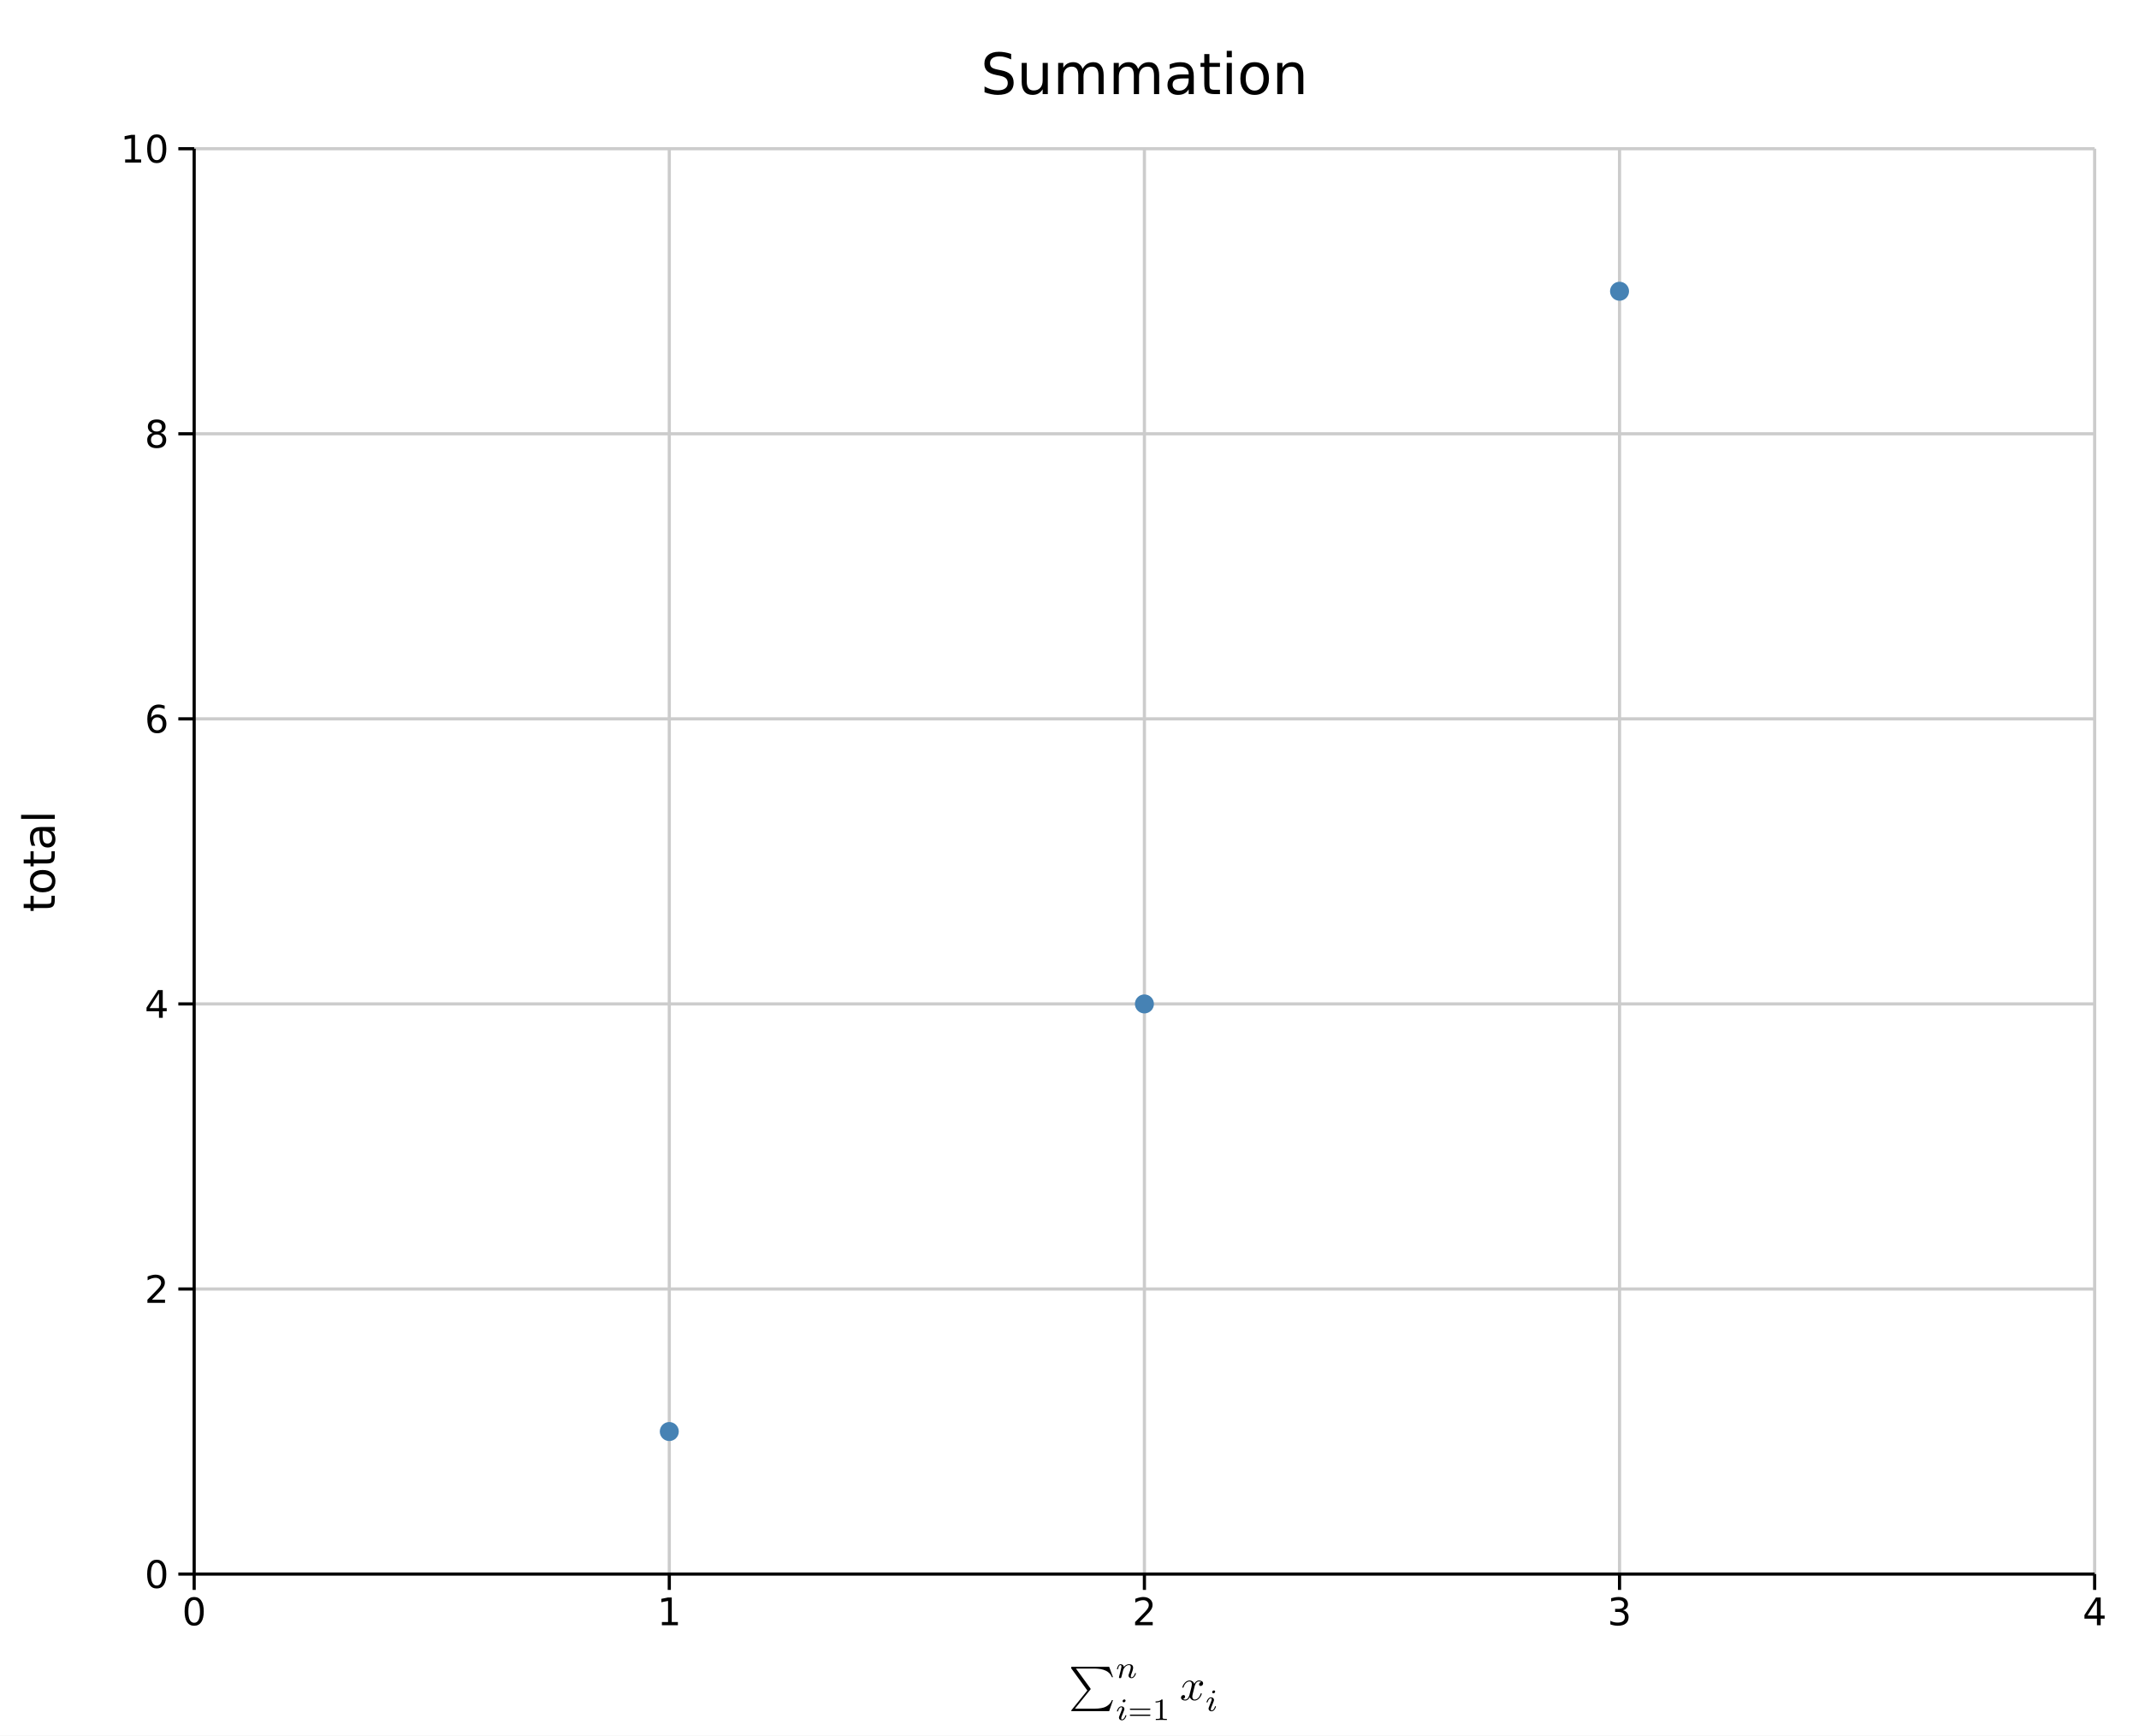
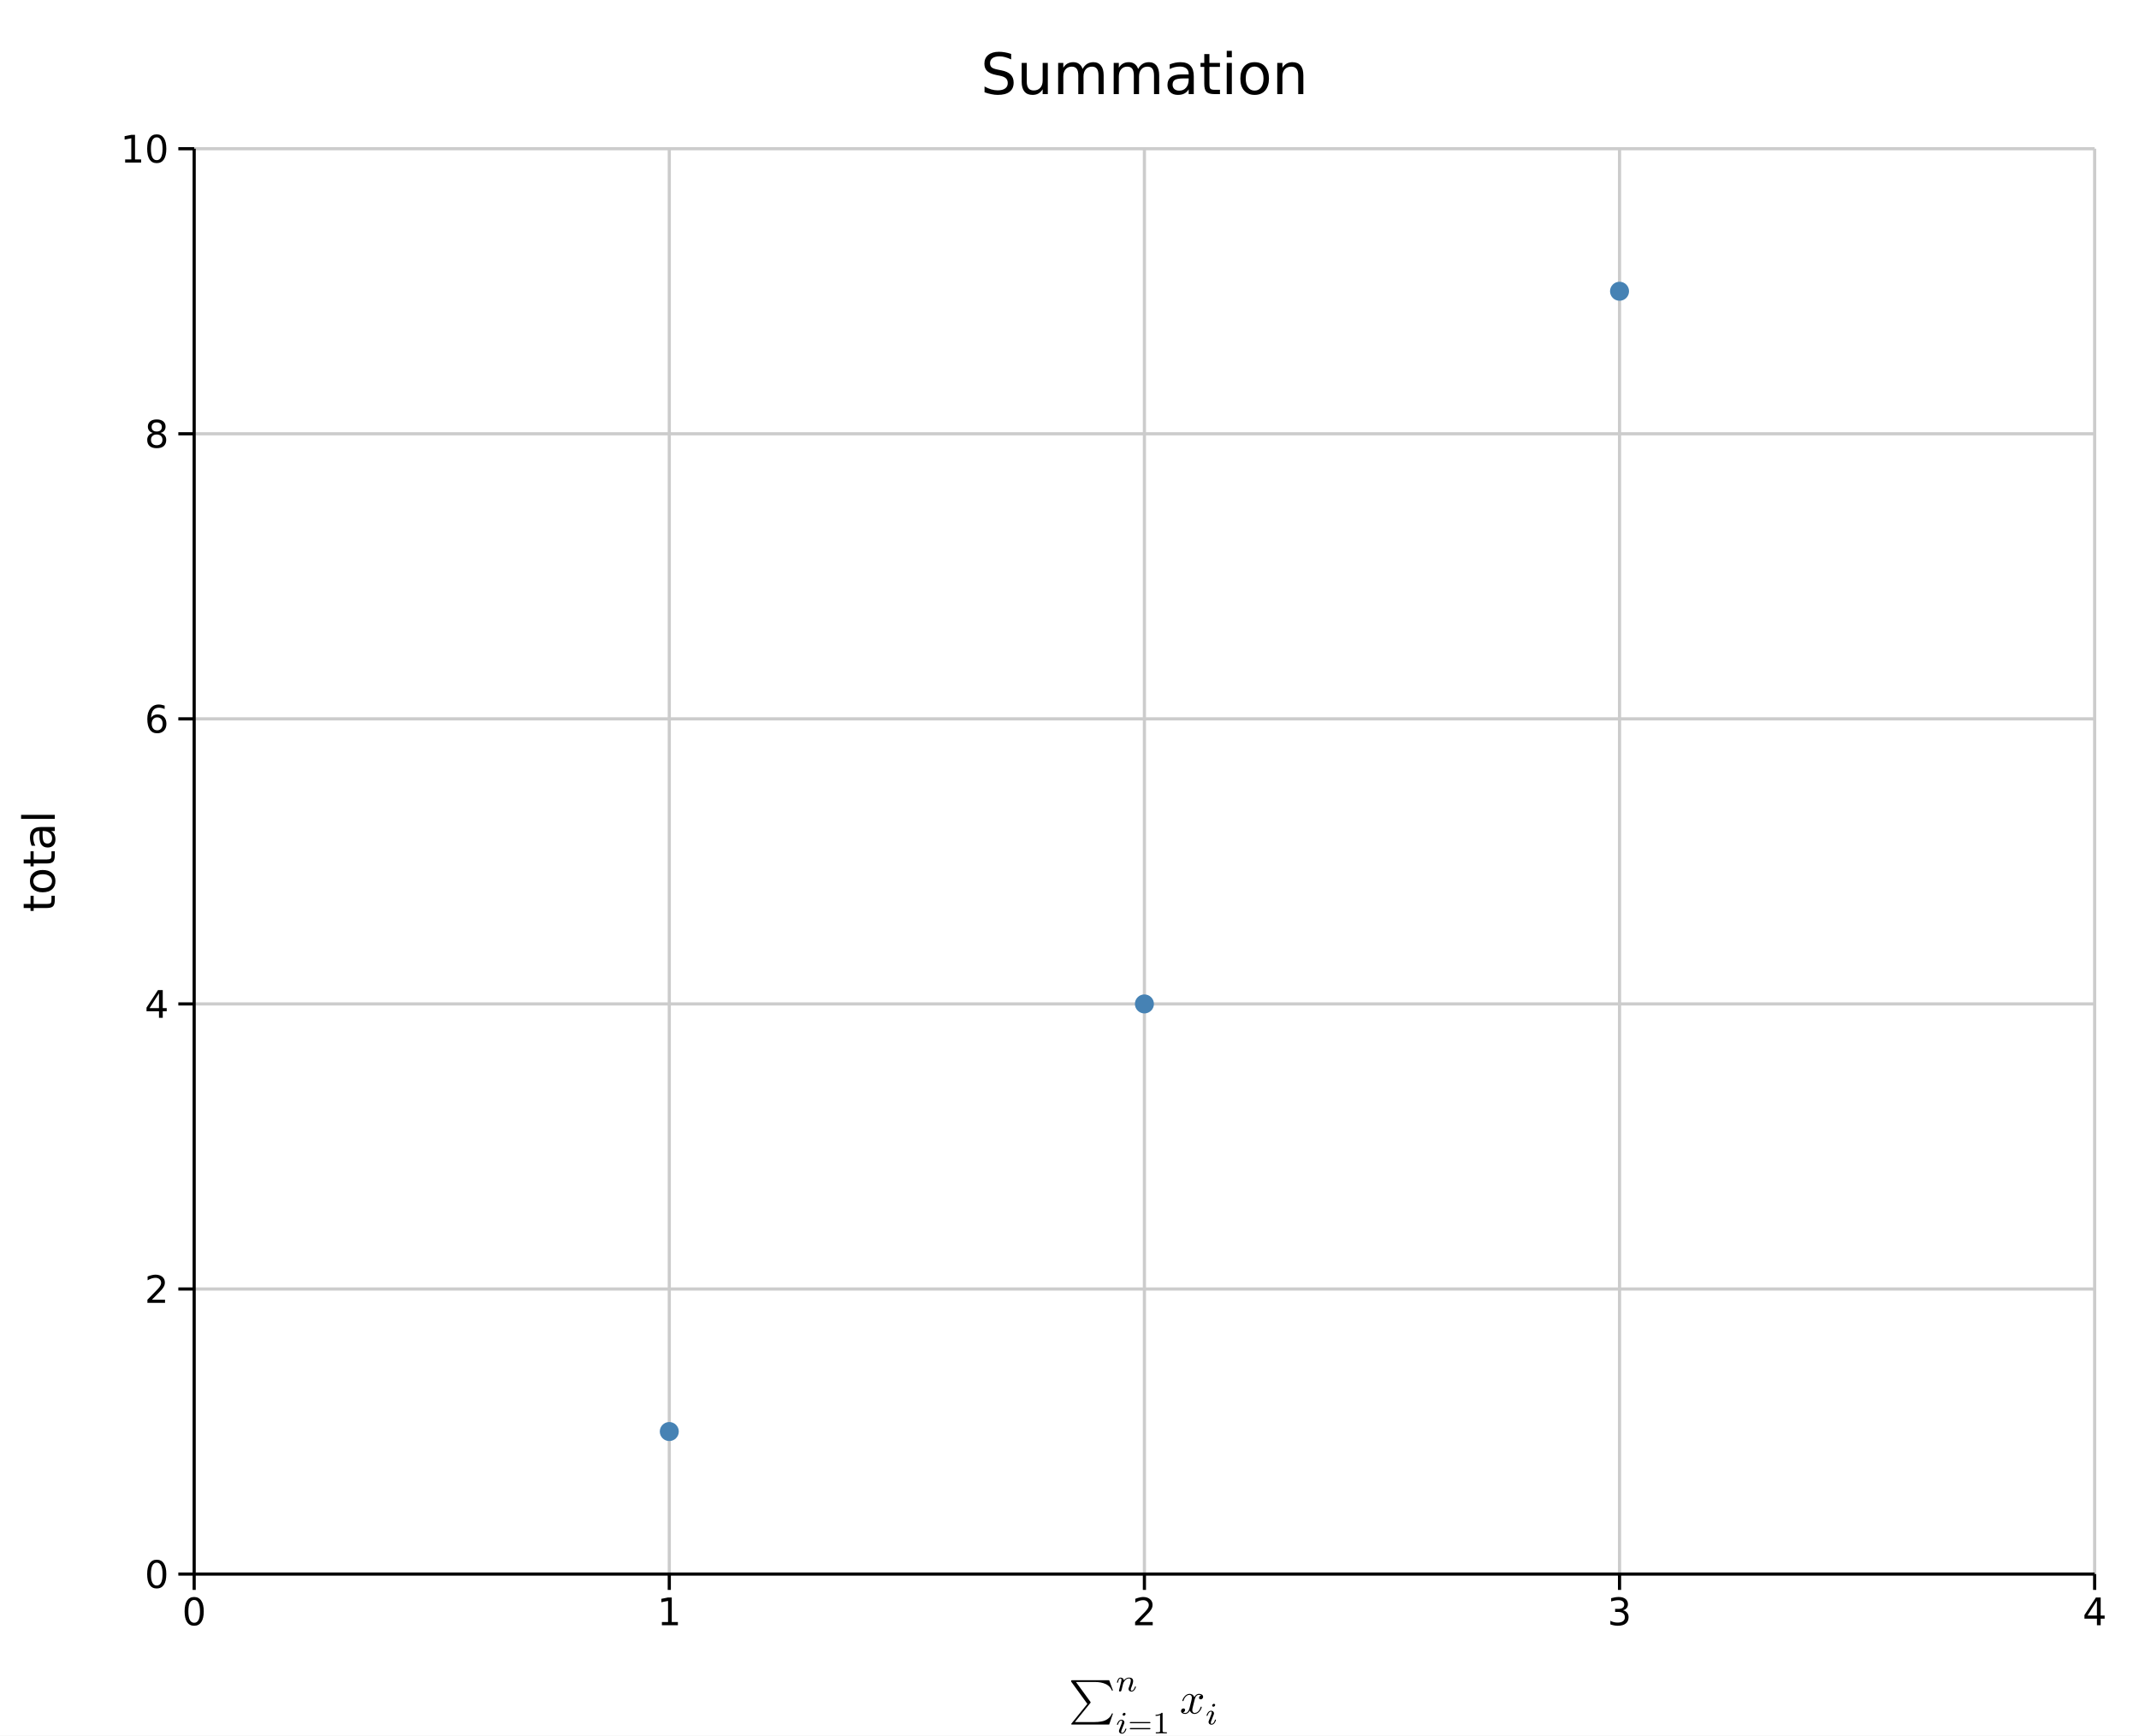
<svg xmlns="http://www.w3.org/2000/svg" width="675.3" height="547.95" font-family="DejaVu Sans, Verdana, Liberation Sans, Arial, sans-serif" fill="black">
  <rect width="100%" height="100%" fill="white" />
  <defs>
    <clipPath id="kuva-clip-4">
      <rect x="61.3" y="46.95" width="600" height="450" />
    </clipPath>
  </defs>
  <line x1="211.3" y1="46.95" x2="211.3" y2="496.95" stroke="#cccccc" stroke-width="1" />
  <line x1="361.3" y1="46.95" x2="361.3" y2="496.95" stroke="#cccccc" stroke-width="1" />
  <line x1="511.3" y1="46.95" x2="511.3" y2="496.95" stroke="#cccccc" stroke-width="1" />
  <line x1="661.3" y1="46.95" x2="661.3" y2="496.95" stroke="#cccccc" stroke-width="1" />
  <line x1="61.3" y1="406.95" x2="661.3" y2="406.95" stroke="#cccccc" stroke-width="1" />
  <line x1="61.3" y1="316.95" x2="661.3" y2="316.95" stroke="#cccccc" stroke-width="1" />
  <line x1="61.3" y1="226.95" x2="661.3" y2="226.95" stroke="#cccccc" stroke-width="1" />
  <line x1="61.3" y1="136.95" x2="661.3" y2="136.95" stroke="#cccccc" stroke-width="1" />
  <line x1="61.3" y1="46.95" x2="661.3" y2="46.95" stroke="#cccccc" stroke-width="1" />
  <line x1="61.3" y1="496.95" x2="661.3" y2="496.95" stroke="#000000" stroke-width="1" />
  <line x1="61.3" y1="46.95" x2="61.3" y2="496.95" stroke="#000000" stroke-width="1" />
  <line x1="61.3" y1="496.95" x2="61.3" y2="501.95" stroke="#000000" stroke-width="1" />
  <text x="61.3" y="513.09" font-size="12" text-anchor="middle">0</text>
  <line x1="211.3" y1="496.95" x2="211.3" y2="501.95" stroke="#000000" stroke-width="1" />
  <text x="211.3" y="513.09" font-size="12" text-anchor="middle">1</text>
  <line x1="361.3" y1="496.95" x2="361.3" y2="501.95" stroke="#000000" stroke-width="1" />
  <text x="361.3" y="513.09" font-size="12" text-anchor="middle">2</text>
  <line x1="511.3" y1="496.95" x2="511.3" y2="501.95" stroke="#000000" stroke-width="1" />
  <text x="511.3" y="513.09" font-size="12" text-anchor="middle">3</text>
  <line x1="661.3" y1="496.95" x2="661.3" y2="501.95" stroke="#000000" stroke-width="1" />
  <text x="661.3" y="513.09" font-size="12" text-anchor="middle">4</text>
  <line x1="56.3" y1="496.95" x2="61.3" y2="496.95" stroke="#000000" stroke-width="1" />
  <text x="53.3" y="501.33" font-size="12" text-anchor="end">0</text>
  <line x1="56.3" y1="406.95" x2="61.3" y2="406.95" stroke="#000000" stroke-width="1" />
  <text x="53.3" y="411.33" font-size="12" text-anchor="end">2</text>
  <line x1="56.3" y1="316.95" x2="61.3" y2="316.95" stroke="#000000" stroke-width="1" />
  <text x="53.3" y="321.33" font-size="12" text-anchor="end">4</text>
  <line x1="56.3" y1="226.95" x2="61.3" y2="226.95" stroke="#000000" stroke-width="1" />
  <text x="53.3" y="231.33" font-size="12" text-anchor="end">6</text>
  <line x1="56.3" y1="136.95" x2="61.3" y2="136.95" stroke="#000000" stroke-width="1" />
  <text x="53.3" y="141.33" font-size="12" text-anchor="end">8</text>
  <line x1="56.3" y1="46.95" x2="61.3" y2="46.95" stroke="#000000" stroke-width="1" />
  <text x="53.3" y="51.33" font-size="12" text-anchor="end">10</text>
-   <g transform="translate(333.1907,522.9631)">
+   <g transform="translate(333.1907,527.1911)">
    <g>
      <g class="typst-group">
        <g>
          <g class="typst-text" transform="matrix(1 0 0 -1 4.2 13.762)">
            <use href="#m0-gE43803321774BBA6976EEA8141A29820" x="0" y="0" fill="#000000" fill-rule="nonzero" />
          </g>
          <g class="typst-text" transform="matrix(1 0 0 -1 18.984 6.762)">
            <use href="#m0-g585C13EC6148352B3AFEB323448EE12D" x="0" y="0" fill="#000000" fill-rule="nonzero" />
          </g>
          <g class="typst-text" transform="matrix(1 0 0 -1 18.984 20.062)">
            <use href="#m0-g83F5DA2C516673272102771B59F9BE5C" x="0" y="0" fill="#000000" fill-rule="nonzero" />
          </g>
          <g class="typst-text" transform="matrix(1 0 0 -1 22.9432 20.062)">
            <use href="#m0-g771E52A27B5C839CB10B449D8E39306C" x="0" y="0" fill="#000000" fill-rule="nonzero" />
          </g>
          <g class="typst-text" transform="matrix(1 0 0 -1 30.5676 20.062)">
            <use href="#m0-gDA51DBC2BCDBA9D1D9821D2F0AD1BBF0" x="0" y="0" fill="#000000" fill-rule="nonzero" />
          </g>
          <g class="typst-text" transform="matrix(1 0 0 -1 39.26113 13.762)">
            <use href="#m0-g7E4F66948391BD2448478C50EF6A42A6" x="0" y="0" fill="#000000" fill-rule="nonzero" />
          </g>
          <g class="typst-text" transform="matrix(1 0 0 -1 47.26913 17.22)">
            <use href="#m0-g83F5DA2C516673272102771B59F9BE5C" x="0" y="0" fill="#000000" fill-rule="nonzero" />
          </g>
        </g>
      </g>
    </g>
    <defs id="m0-glyph">
      <symbol id="m0-gE43803321774BBA6976EEA8141A29820" overflow="visible">
        <path d="M 0 0m 13.986 -0.014 h -0.35 c -0.35 -1.05 -1.288 -1.904 -2.478 -2.31 c -0.224 -0.07 -1.19 -0.406 -3.248 -0.406 h -5.95 l 4.858 6.006 c 0.098 0.126 0.126 0.168 0.126 0.224 c 0 0.056 -0.014 0.07 -0.098 0.196 l -4.55 6.244 h 5.544 c 1.596 0 4.816 -0.098 5.796 -2.716 h 0.35 l -1.204 3.276 h -11.606 c -0.378 0 -0.392 -0.014 -0.392 -0.448 l 5.11 -7.028 l -4.97 -6.146 c -0.112 -0.14 -0.126 -0.168 -0.126 -0.224 c 0 -0.154 0.126 -0.154 0.378 -0.154 h 11.606 Z " />
      </symbol>
      <symbol id="m0-g585C13EC6148352B3AFEB323448EE12D" overflow="visible">
        <path d="M 0 0m 6.448 1.401 c 0 0.127 -0.127 0.127 -0.157 0.127 c -0.137 0 -0.147 -0.059 -0.186 -0.167 c -0.225 -0.784 -0.647 -1.186 -1.039 -1.186 c -0.206 0 -0.245 0.137 -0.245 0.343 c 0 0.225 0.049 0.353 0.225 0.794 c 0.118 0.304 0.519 1.343 0.519 1.891 c 0 0.951 -0.755 1.117 -1.274 1.117 c -0.813 0 -1.362 -0.5 -1.656 -0.892 c -0.069 0.676 -0.647 0.892 -1.049 0.892 c -0.421 0 -0.647 -0.304 -0.774 -0.529 c -0.216 -0.363 -0.353 -0.921 -0.353 -0.97 c 0 -0.127 0.137 -0.127 0.167 -0.127 c 0.137 0 0.147 0.029 0.216 0.294 c 0.147 0.578 0.333 1.058 0.715 1.058 c 0.255 0 0.323 -0.216 0.323 -0.48 c 0 -0.186 -0.088 -0.549 -0.157 -0.813 l -0.216 -0.882 l -0.314 -1.254 c -0.039 -0.127 -0.098 -0.372 -0.098 -0.402 c 0 -0.216 0.176 -0.314 0.333 -0.314 c 0.176 0 0.333 0.127 0.382 0.216 c 0.049 0.088 0.127 0.402 0.176 0.608 l 0.216 0.882 c 0.059 0.216 0.118 0.431 0.167 0.657 c 0.108 0.402 0.127 0.48 0.412 0.882 c 0.274 0.392 0.735 0.902 1.47 0.902 c 0.568 0 0.578 -0.5 0.578 -0.686 c 0 -0.588 -0.421 -1.676 -0.578 -2.087 c -0.108 -0.274 -0.147 -0.363 -0.147 -0.529 c 0 -0.519 0.431 -0.843 0.931 -0.843 c 0.98 0 1.411 1.352 1.411 1.499 Z " />
      </symbol>
      <symbol id="m0-g83F5DA2C516673272102771B59F9BE5C" overflow="visible">
        <path d="M 0 0m 3.175 6.125 c 0 0.157 -0.118 0.372 -0.392 0.372 c -0.265 0 -0.549 -0.255 -0.549 -0.539 c 0 -0.167 0.127 -0.372 0.392 -0.372 c 0.284 0 0.549 0.274 0.549 0.539 Z m 0.255 -4.724 c 0 0.127 -0.127 0.127 -0.157 0.127 c -0.137 0 -0.147 -0.059 -0.186 -0.167 c -0.225 -0.784 -0.657 -1.186 -1.039 -1.186 c -0.196 0 -0.245 0.127 -0.245 0.343 c 0 0.225 0.069 0.412 0.157 0.627 l 0.314 0.784 l 0.48 1.245 c 0.029 0.098 0.059 0.216 0.059 0.314 c 0 0.461 -0.392 0.833 -0.931 0.833 c -0.97 0 -1.421 -1.333 -1.421 -1.499 c 0 -0.127 0.137 -0.127 0.167 -0.127 c 0.137 0 0.147 0.049 0.176 0.157 c 0.255 0.843 0.686 1.196 1.049 1.196 c 0.157 0 0.245 -0.078 0.245 -0.343 c 0 -0.225 -0.059 -0.372 -0.304 -0.98 l -0.617 -1.578 c -0.039 -0.127 -0.088 -0.245 -0.088 -0.412 c 0 -0.461 0.392 -0.833 0.931 -0.833 c 0.98 0 1.411 1.352 1.411 1.499 Z " />
      </symbol>
      <symbol id="m0-g771E52A27B5C839CB10B449D8E39306C" overflow="visible">
        <path d="M 0 0m 7.076 3.401 c 0 0.108 -0.088 0.196 -0.196 0.196 h -6.135 c -0.108 0 -0.196 -0.088 -0.196 -0.196 c 0 -0.108 0.088 -0.196 0.196 -0.196 h 6.135 c 0.108 0 0.196 0.088 0.196 0.196 Z m 0 -1.901 c 0 0.108 -0.088 0.196 -0.196 0.196 h -6.135 c -0.108 0 -0.196 -0.088 -0.196 -0.196 c 0 -0.108 0.088 -0.196 0.196 -0.196 h 6.135 c 0.108 0 0.196 0.088 0.196 0.196 Z " />
      </symbol>
      <symbol id="m0-gDA51DBC2BCDBA9D1D9821D2F0AD1BBF0" overflow="visible">
        <path d="M 0 0m 4.635 0 v 0.353 h -0.372 c -0.98 0 -0.98 0.127 -0.98 0.451 v 5.429 c 0 0.265 -0.02 0.274 -0.294 0.274 c -0.627 -0.617 -1.519 -0.627 -1.921 -0.627 v -0.353 c 0.235 0 0.882 0 1.421 0.274 v -4.998 c 0 -0.323 0 -0.451 -0.98 -0.451 h -0.372 v -0.353 l 1.744 0.039 Z " />
      </symbol>
      <symbol id="m0-g7E4F66948391BD2448478C50EF6A42A6" overflow="visible">
        <path d="M 0 0m 7.378 5.264 c 0 0.728 -0.826 0.924 -1.302 0.924 c -0.812 0 -1.302 -0.742 -1.47 -1.064 c -0.35 0.924 -1.106 1.064 -1.512 1.064 c -1.456 0 -2.254 -1.806 -2.254 -2.156 c 0 -0.14 0.168 -0.14 0.168 -0.14 c 0.112 0 0.154 0.028 0.182 0.154 c 0.476 1.484 1.4 1.834 1.876 1.834 c 0.266 0 0.756 -0.126 0.756 -0.938 c 0 -0.434 -0.238 -1.372 -0.756 -3.332 c -0.224 -0.868 -0.714 -1.456 -1.33 -1.456 c -0.084 0 -0.406 0 -0.7 0.182 c 0.35 0.07 0.658 0.364 0.658 0.756 c 0 0.378 -0.308 0.49 -0.518 0.49 c -0.42 0 -0.77 -0.364 -0.77 -0.812 c 0 -0.644 0.7 -0.924 1.316 -0.924 c 0.924 0 1.428 0.98 1.47 1.064 c 0.168 -0.518 0.672 -1.064 1.512 -1.064 c 1.442 0 2.24 1.806 2.24 2.156 c 0 0.14 -0.126 0.14 -0.168 0.14 c -0.126 0 -0.154 -0.056 -0.182 -0.154 c -0.462 -1.498 -1.414 -1.834 -1.862 -1.834 c -0.546 0 -0.77 0.448 -0.77 0.924 c 0 0.308 0.084 0.616 0.238 1.232 l 0.476 1.918 c 0.084 0.364 0.406 1.652 1.386 1.652 c 0.07 0 0.406 0 0.7 -0.182 c -0.392 -0.07 -0.672 -0.42 -0.672 -0.756 c 0 -0.224 0.154 -0.49 0.532 -0.49 c 0.308 0 0.756 0.252 0.756 0.812 Z " />
      </symbol>
    </defs>
  </g>
  <text x="17.3" y="271.95" font-size="14" text-anchor="middle" transform="rotate(-90,17.3,271.95)">total</text>
  <text x="361.3" y="29.71" font-size="18" text-anchor="middle">Summation</text>
  <g clip-path="url(#kuva-clip-4)">
    <circle cx="211.3" cy="451.95" r="3" fill="#4682b4" />
    <circle cx="361.3" cy="316.95" r="3" fill="#4682b4" />
    <circle cx="511.3" cy="91.95" r="3" fill="#4682b4" />
  </g>
</svg>
